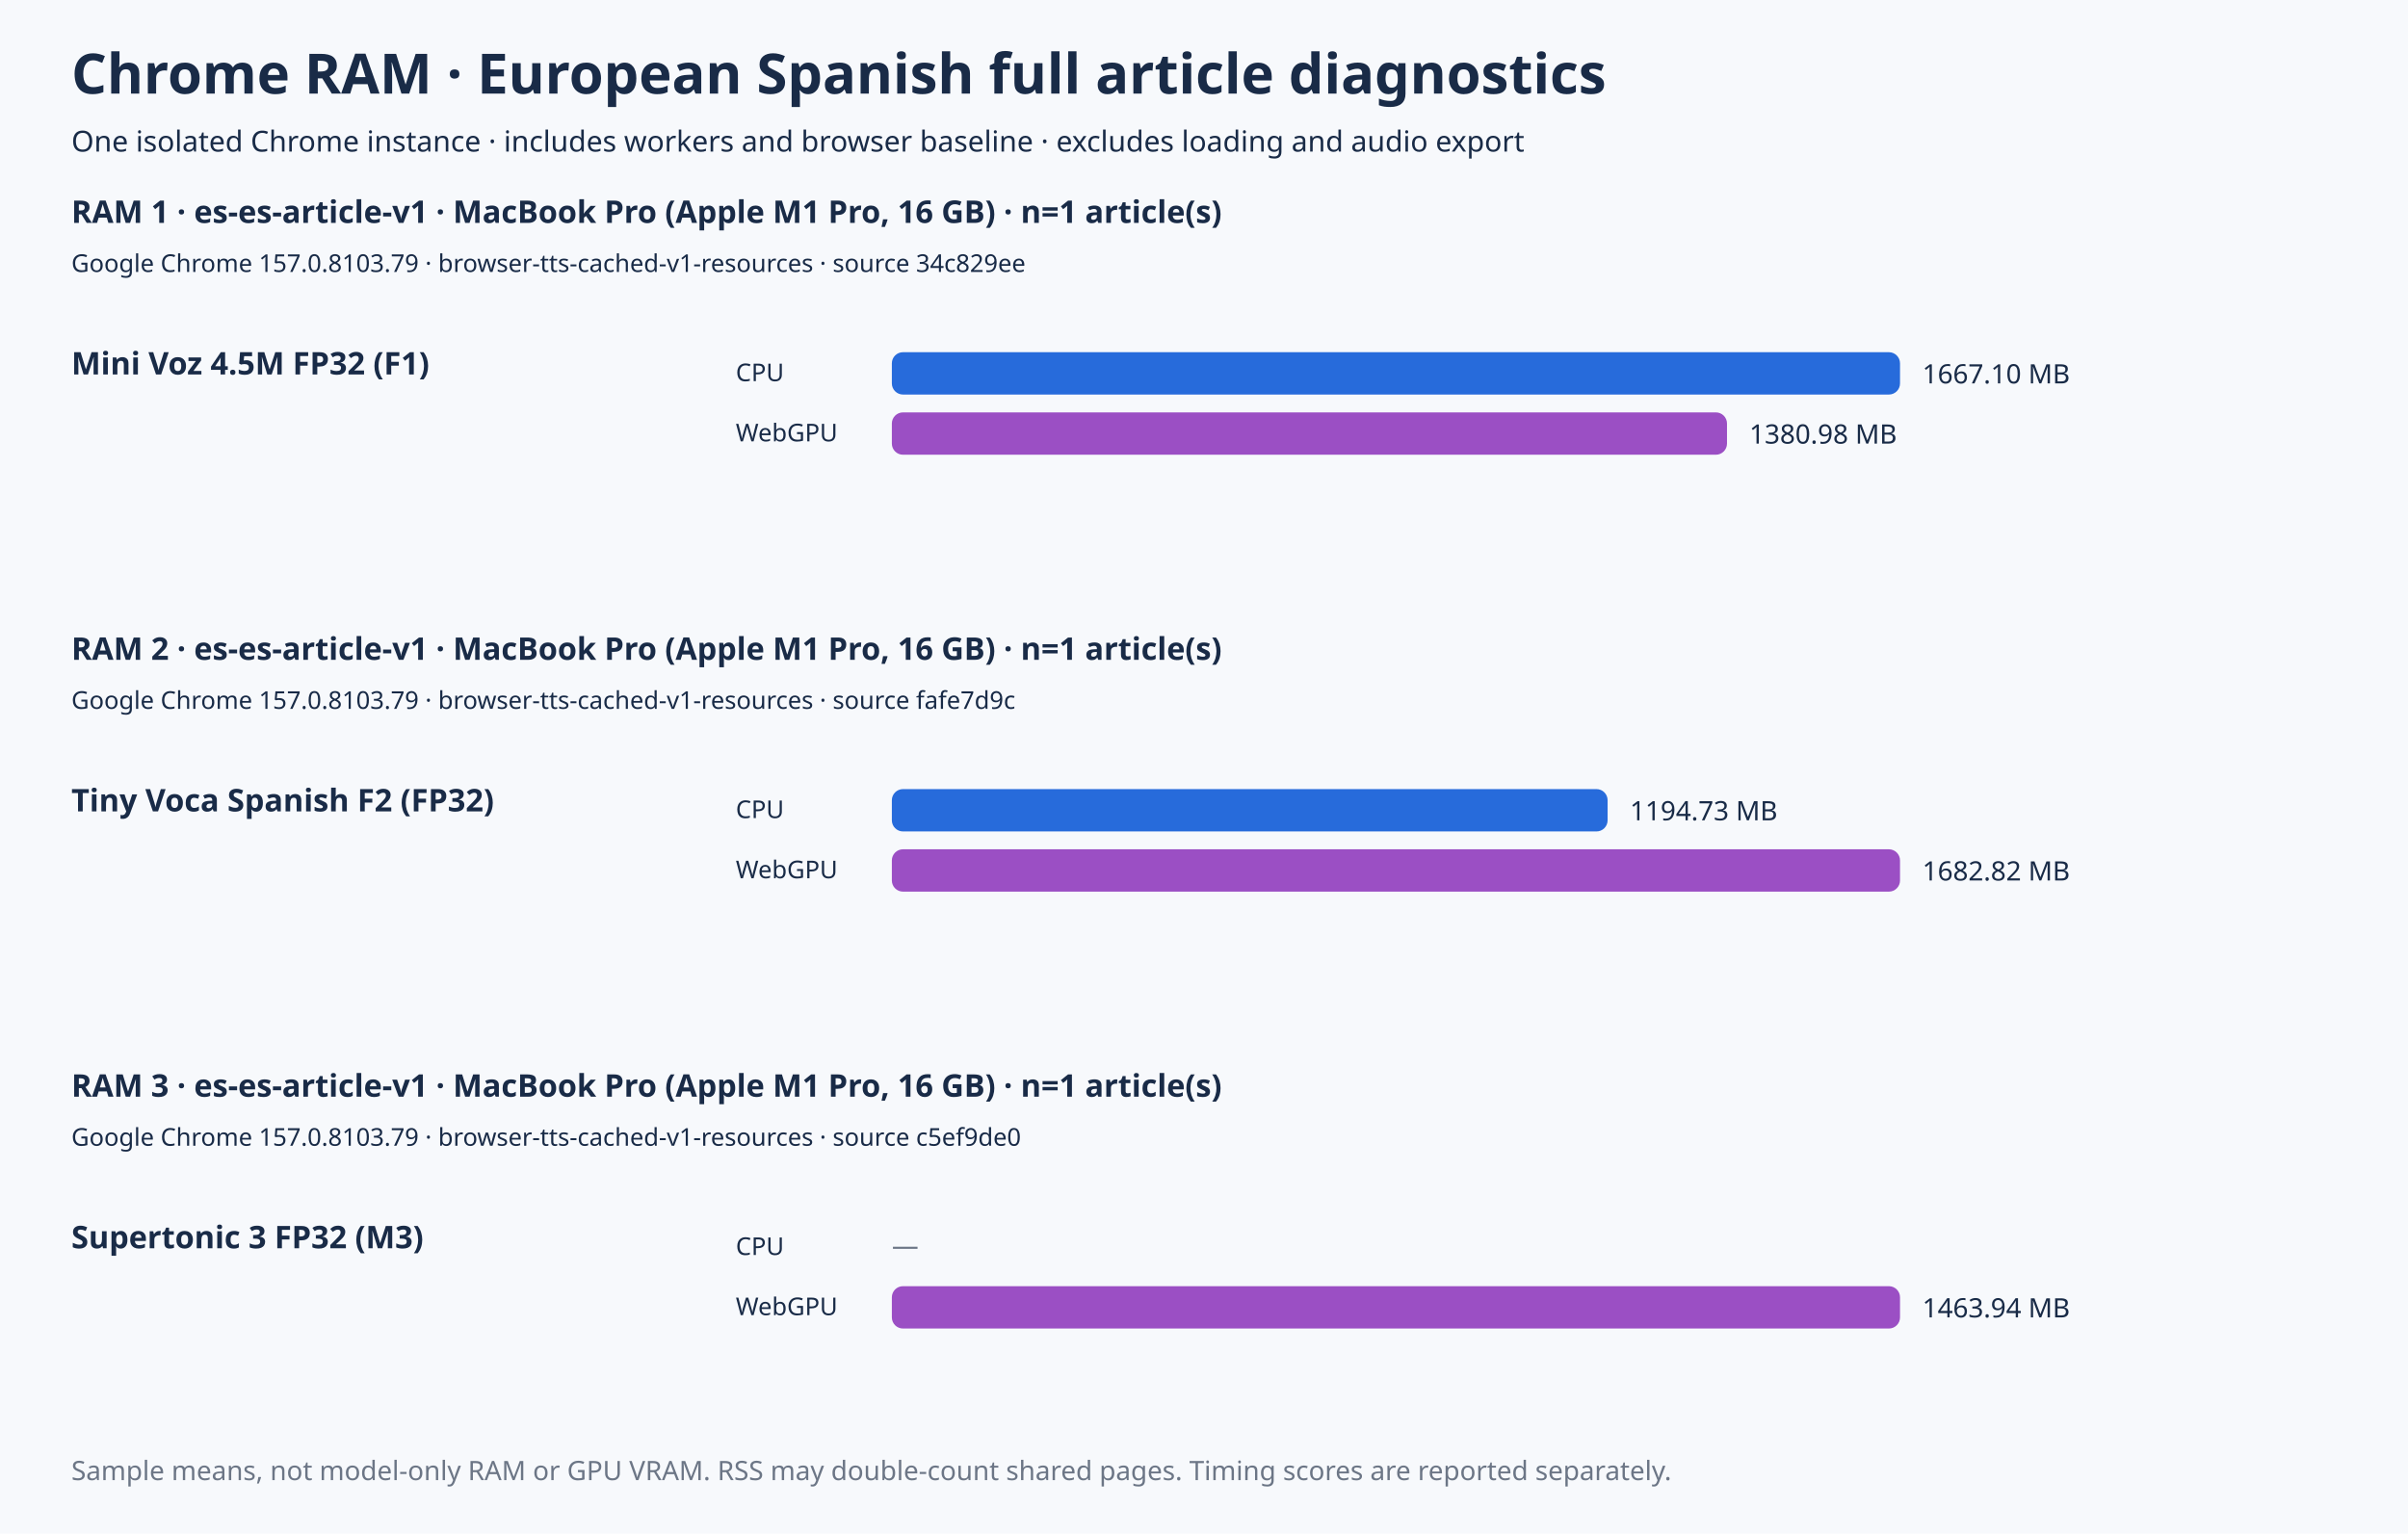
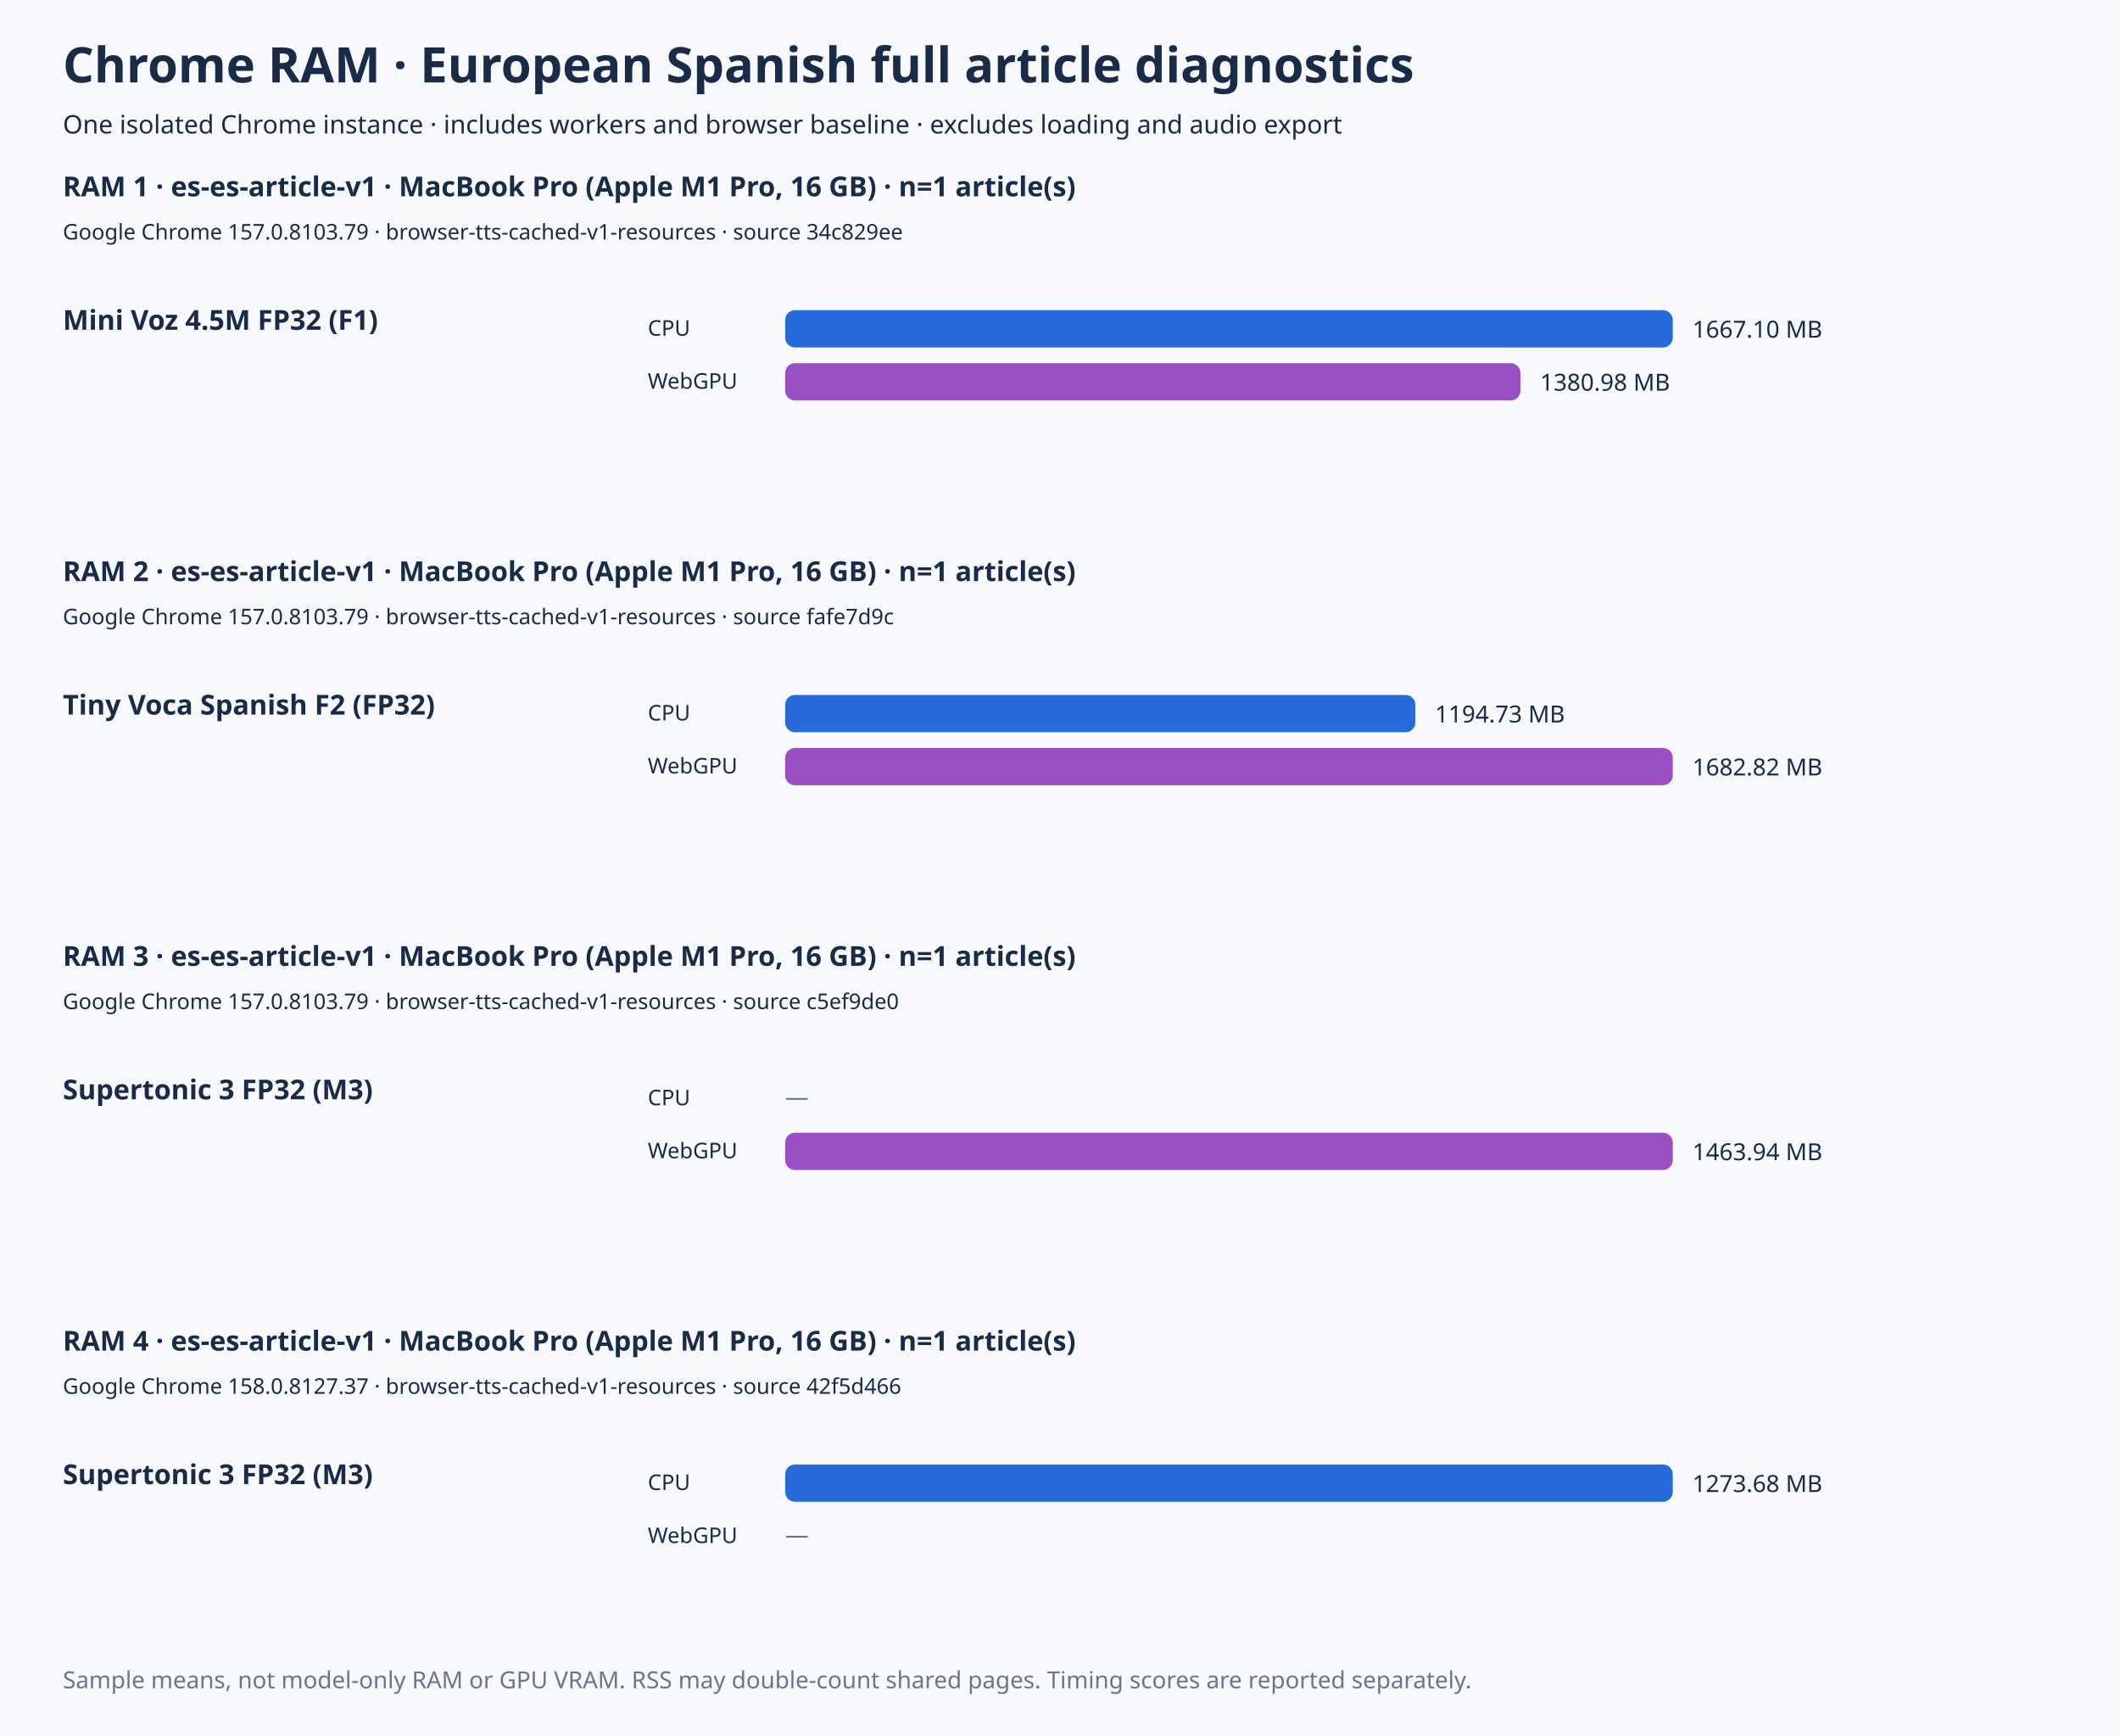
- <svg xmlns="http://www.w3.org/2000/svg" width="1080" height="688" viewBox="0 0 1080 688" role="img" aria-labelledby="title desc">
+ <svg xmlns="http://www.w3.org/2000/svg" width="1080" height="884" viewBox="0 0 1080 884" role="img" aria-labelledby="title desc">
  <rect width="100%" height="100%" fill="#f7f9fc" />
  <g font-family="system-ui,sans-serif" fill="#192b47">
    <text x="32" y="42" font-size="25" font-weight="700">Chrome RAM · European Spanish full article diagnostics</text>
    <text x="32" y="68" font-size="13">One isolated Chrome instance · includes workers and browser baseline · excludes loading and audio export</text>
    <text x="32" y="100" font-size="14" font-weight="700">RAM 1 · es-es-article-v1 · MacBook Pro (Apple M1 Pro, 16 GB) · n=1 article(s)</text>
    <text x="32" y="122" font-size="11">Google Chrome 157.0.8103.79 · browser-tts-cached-v1-resources · source 34c829ee</text>
    <text x="32" y="168" font-size="14" font-weight="600">Mini Voz 4.5M FP32 (F1)</text>
    <text x="330" y="171" font-size="11">CPU</text>
    <rect x="400" y="158" width="452.17" height="19" rx="5" fill="#276bdb" />
    <text x="862.17" y="172" font-size="12">1667.10 MB</text>
    <text x="330" y="198" font-size="11">WebGPU</text>
    <rect x="400" y="185" width="374.57" height="19" rx="5" fill="#9b4fc4" />
    <text x="784.57" y="199" font-size="12">1380.98 MB</text>
    <text x="32" y="296" font-size="14" font-weight="700">RAM 2 · es-es-article-v1 · MacBook Pro (Apple M1 Pro, 16 GB) · n=1 article(s)</text>
    <text x="32" y="318" font-size="11">Google Chrome 157.0.8103.79 · browser-tts-cached-v1-resources · source fafe7d9c</text>
    <text x="32" y="364" font-size="14" font-weight="600">Tiny Voca Spanish F2 (FP32)</text>
    <text x="330" y="367" font-size="11">CPU</text>
    <rect x="400" y="354" width="321.02" height="19" rx="5" fill="#276bdb" />
    <text x="731.02" y="368" font-size="12">1194.73 MB</text>
    <text x="330" y="394" font-size="11">WebGPU</text>
    <rect x="400" y="381" width="452.17" height="19" rx="5" fill="#9b4fc4" />
    <text x="862.17" y="395" font-size="12">1682.82 MB</text>
    <text x="32" y="492" font-size="14" font-weight="700">RAM 3 · es-es-article-v1 · MacBook Pro (Apple M1 Pro, 16 GB) · n=1 article(s)</text>
    <text x="32" y="514" font-size="11">Google Chrome 157.0.8103.79 · browser-tts-cached-v1-resources · source c5ef9de0</text>
    <text x="32" y="560" font-size="14" font-weight="600">Supertonic 3 FP32 (M3)</text>
    <text x="330" y="563" font-size="11">CPU</text>
    <text x="400" y="563" font-size="12" fill="#6c7686">—</text>
    <text x="330" y="590" font-size="11">WebGPU</text>
    <rect x="400" y="577" width="452.17" height="19" rx="5" fill="#9b4fc4" />
    <text x="862.17" y="591" font-size="12">1463.94 MB</text>
-     <text x="32" y="664" font-size="12" fill="#6c7686">Sample means, not model-only RAM or GPU VRAM. RSS may double-count shared pages. Timing scores are reported separately.</text>
+     <text x="32" y="688" font-size="14" font-weight="700">RAM 4 · es-es-article-v1 · MacBook Pro (Apple M1 Pro, 16 GB) · n=1 article(s)</text>
+     <text x="32" y="710" font-size="11">Google Chrome 158.0.8127.37 · browser-tts-cached-v1-resources · source 42f5d466</text>
+     <text x="32" y="756" font-size="14" font-weight="600">Supertonic 3 FP32 (M3)</text>
+     <text x="330" y="759" font-size="11">CPU</text>
+     <rect x="400" y="746" width="452.17" height="19" rx="5" fill="#276bdb" />
+     <text x="862.17" y="760" font-size="12">1273.68 MB</text>
+     <text x="330" y="786" font-size="11">WebGPU</text>
+     <text x="400" y="786" font-size="12" fill="#6c7686">—</text>
+     <text x="32" y="860" font-size="12" fill="#6c7686">Sample means, not model-only RAM or GPU VRAM. RSS may double-count shared pages. Timing scores are reported separately.</text>
  </g>
</svg>
